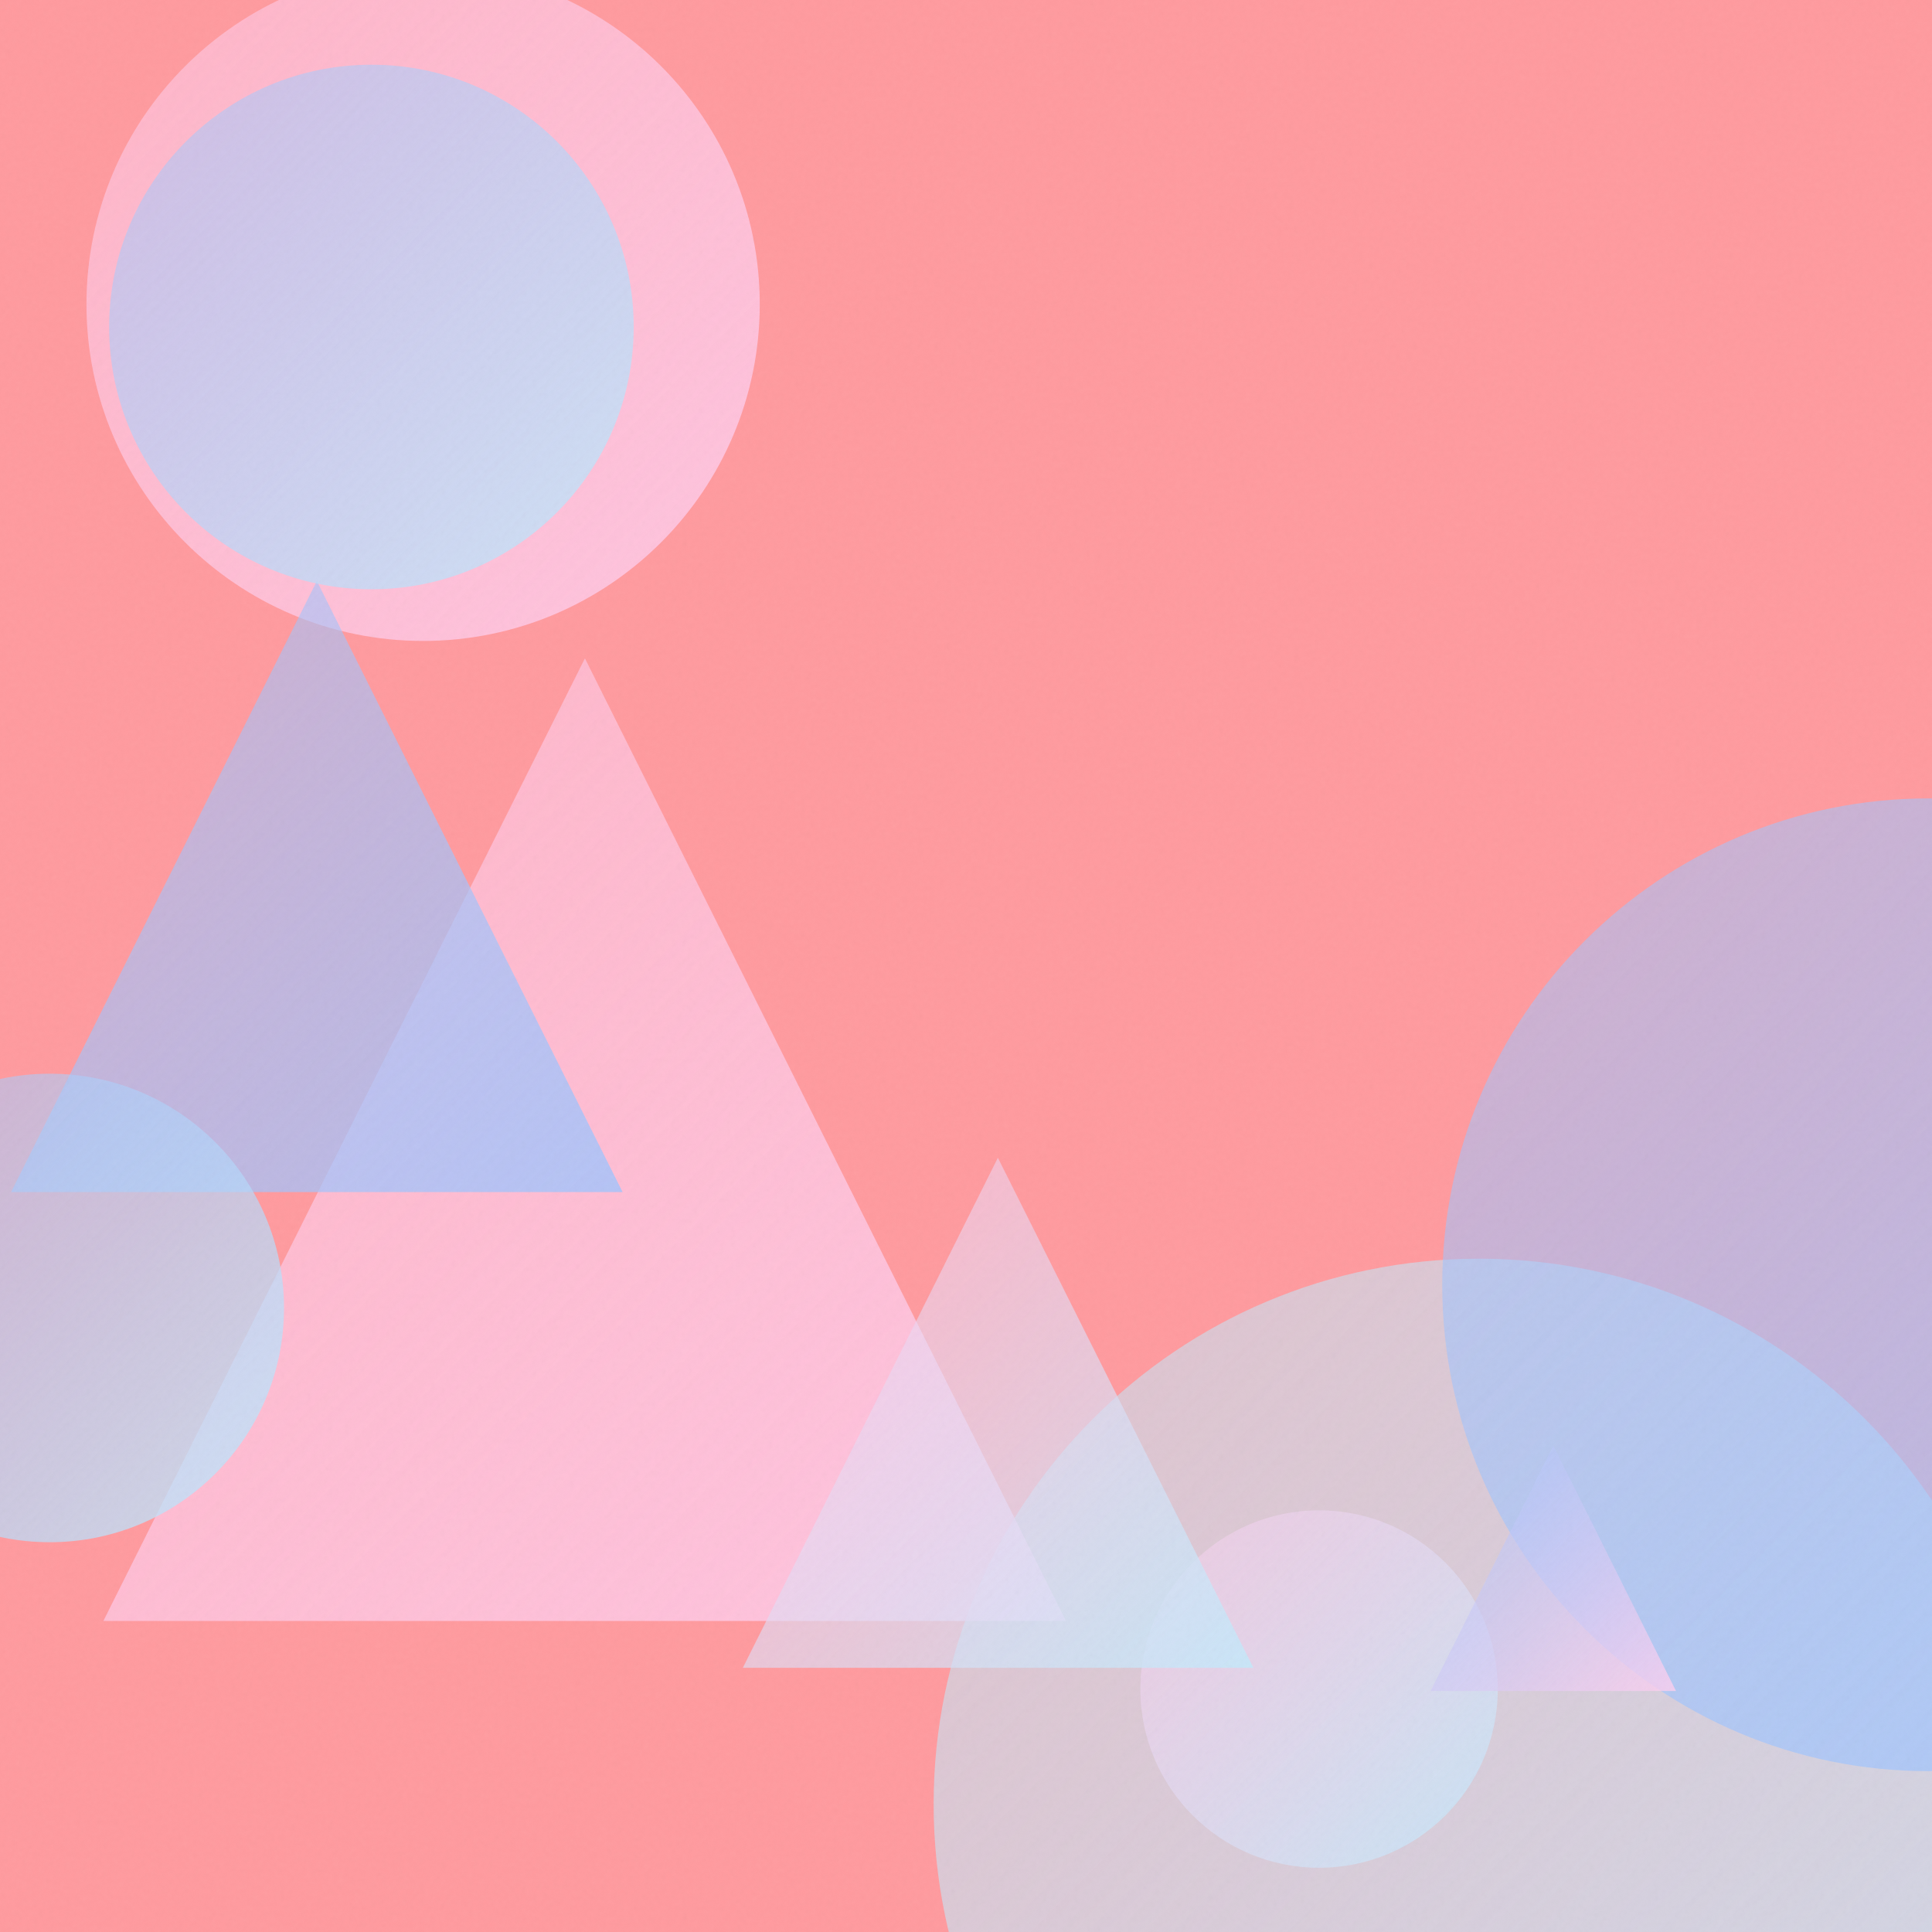
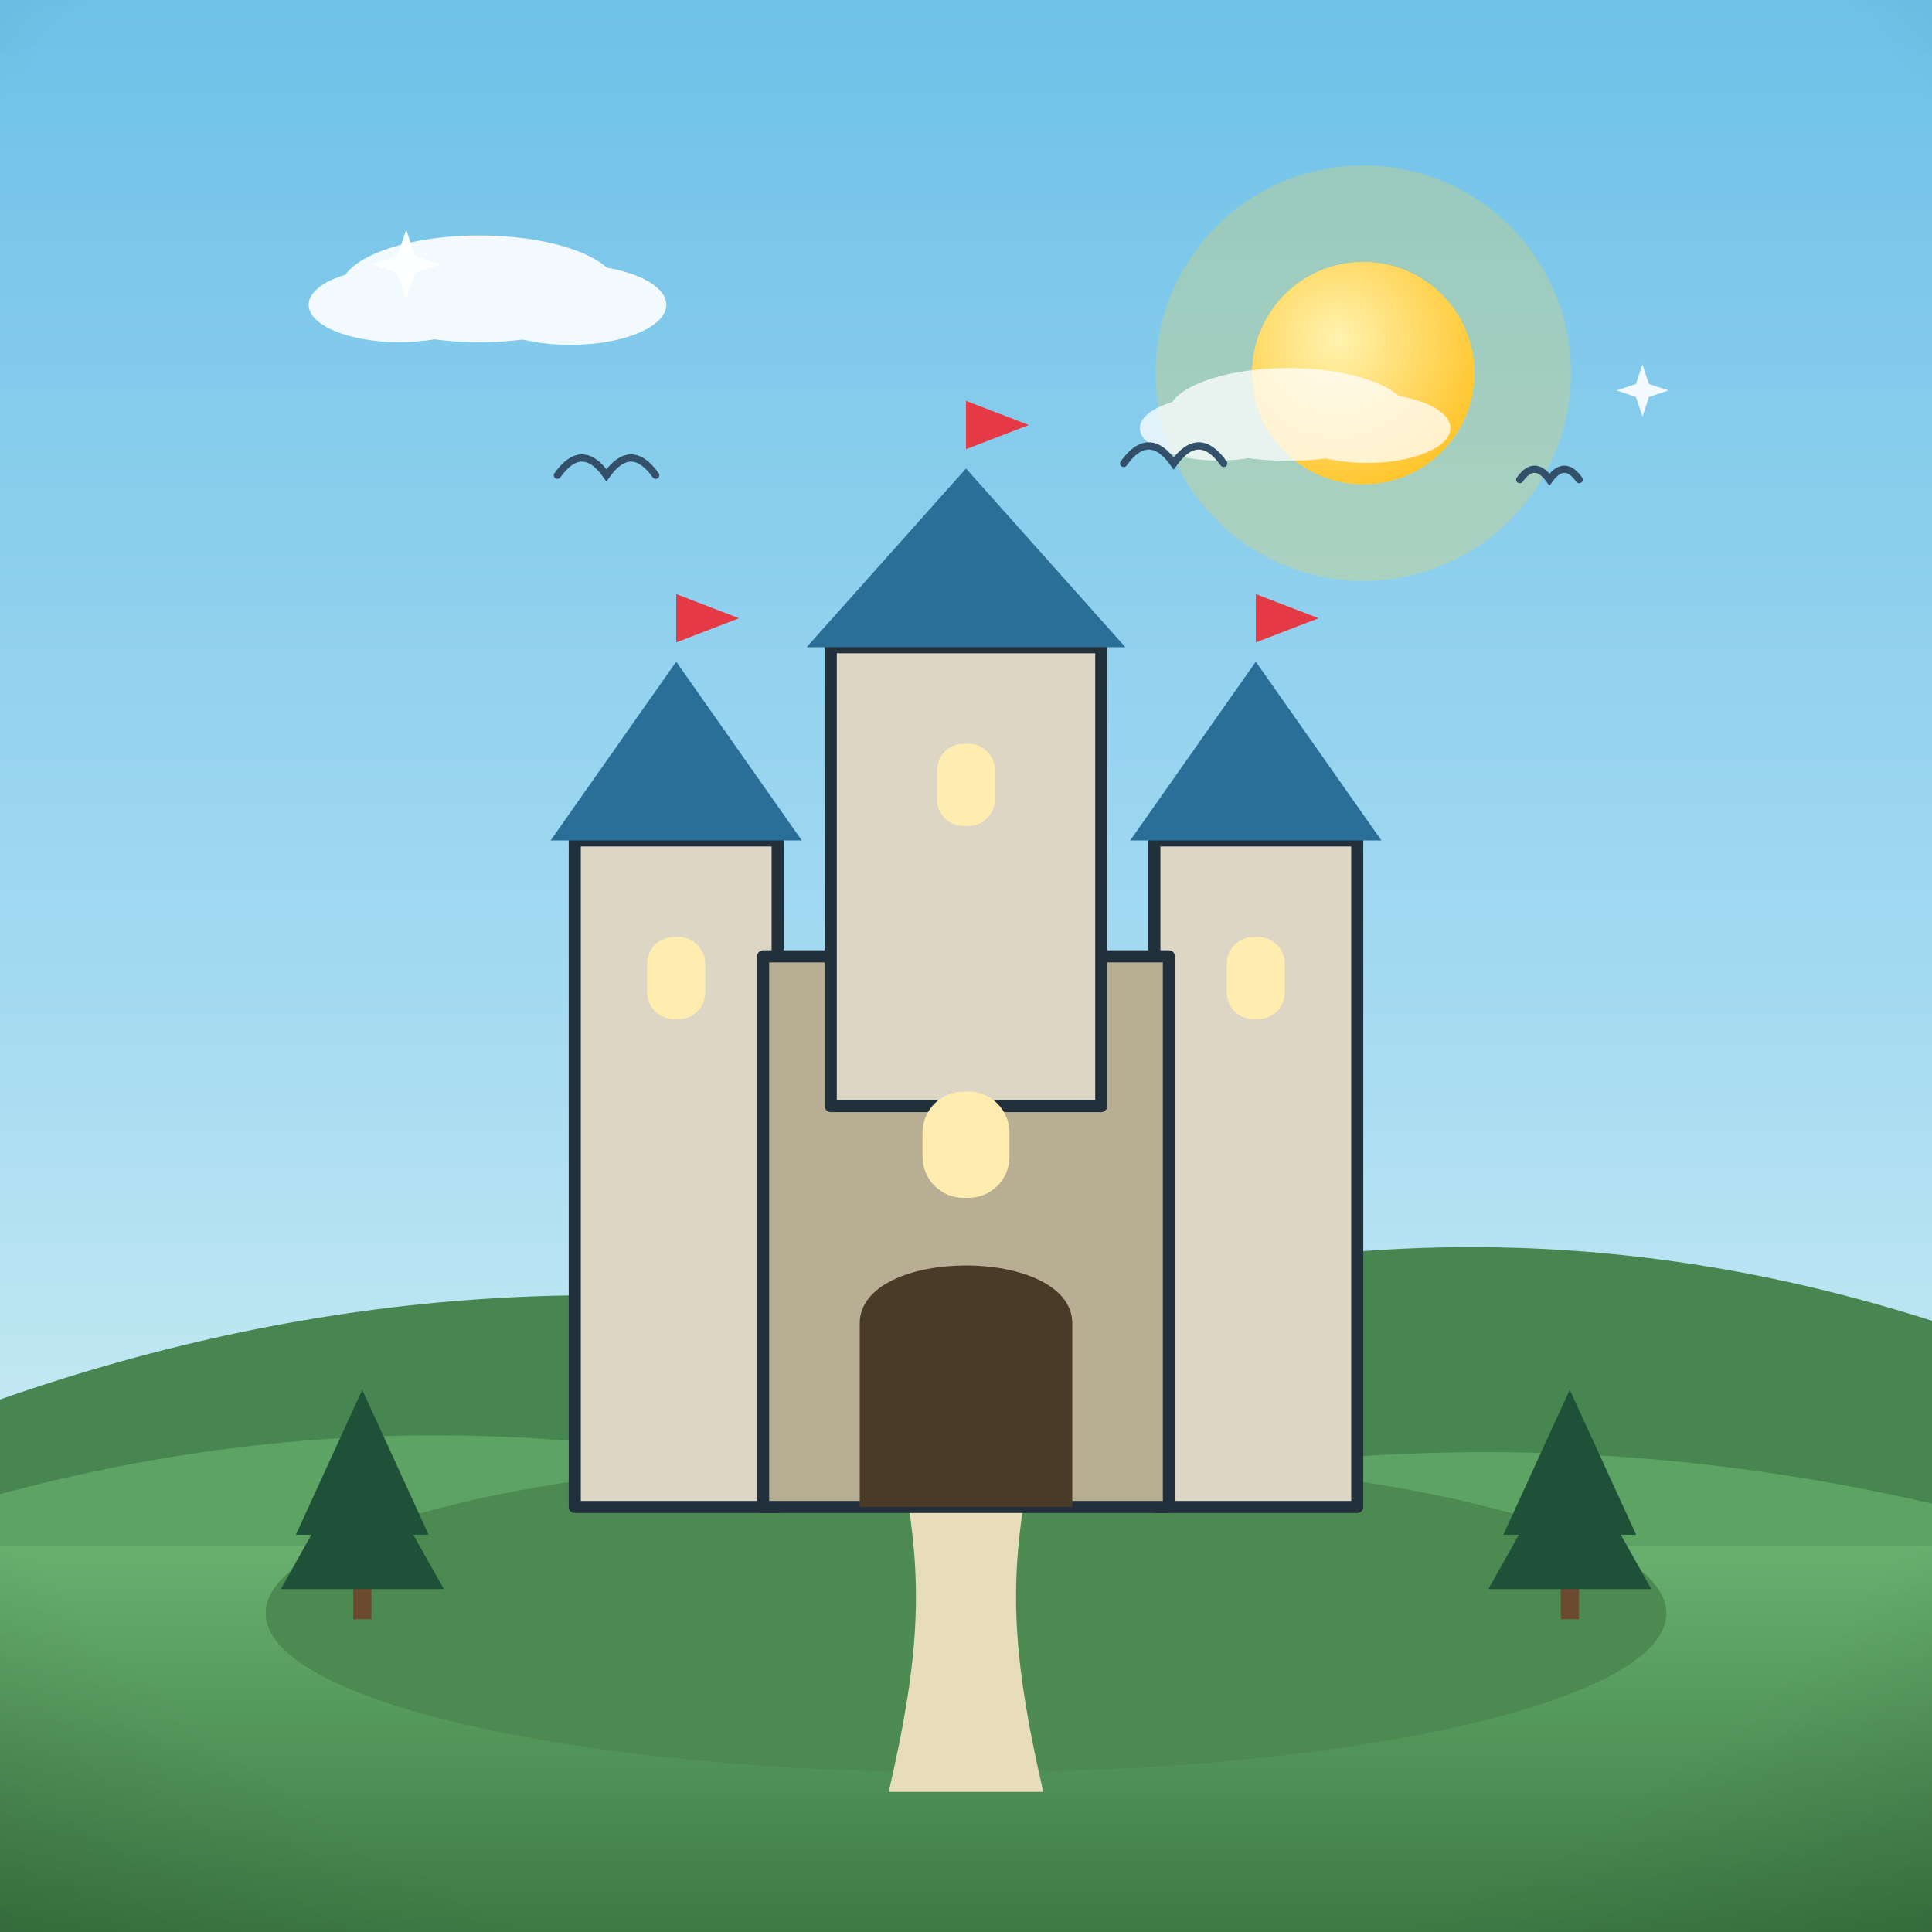
- <svg xmlns="http://www.w3.org/2000/svg" viewBox="0 0 400 400">
+ <svg xmlns="http://www.w3.org/2000/svg" viewBox="0 0 800 800">
  <defs>
-     <linearGradient id="g0" x1="17.9" y1="-6.7" x2="157.3" y2="132.7" gradientUnits="userSpaceOnUse">
-       <stop offset="0" stop-color="#FECFEF" stop-opacity="0.5" />
-       <stop offset="1" stop-color="#FECFEF" stop-opacity="0.8" />
+     <linearGradient id="sky" x1="0" y1="0" x2="0" y2="1">
+       <stop offset="0" stop-color="#6ec1e8" />
+       <stop offset="0.55" stop-color="#a8dcf2" />
+       <stop offset="1" stop-color="#eafaf1" />
    </linearGradient>
-     <linearGradient id="g1" x1="193.3" y1="260.6" x2="419.1" y2="486.5" gradientUnits="userSpaceOnUse">
-       <stop offset="0" stop-color="#C2E9FB" stop-opacity="0.5" />
-       <stop offset="1" stop-color="#C2E9FB" stop-opacity="0.8" />
+     <radialGradient id="sunG" cx="0.38" cy="0.35" r="0.9">
+       <stop offset="0" stop-color="#fff3b0" />
+       <stop offset="1" stop-color="#ffb703" />
+     </radialGradient>
+     <linearGradient id="ground" x1="0" y1="0" x2="0" y2="1">
+       <stop offset="0" stop-color="#69b06f" />
+       <stop offset="1" stop-color="#3c7a44" />
    </linearGradient>
-     <linearGradient id="g2" x1="21.4" y1="136.3" x2="220.7" y2="335.6" gradientUnits="userSpaceOnUse">
-       <stop offset="0" stop-color="#FECFEF" stop-opacity="0.5" />
-       <stop offset="1" stop-color="#FECFEF" stop-opacity="0.8" />
+     <linearGradient id="sea" x1="0" y1="0" x2="0" y2="1">
+       <stop offset="0" stop-color="#3d9bc4" />
+       <stop offset="1" stop-color="#1668a0" />
    </linearGradient>
-     <linearGradient id="g3" x1="2.3" y1="120.3" x2="128.9" y2="246.8" gradientUnits="userSpaceOnUse">
-       <stop offset="0" stop-color="#A1C4FD" stop-opacity="0.5" />
-       <stop offset="1" stop-color="#A1C4FD" stop-opacity="0.8" />
+     <linearGradient id="shade" x1="0" y1="0" x2="0" y2="1">
+       <stop offset="0" stop-color="#ffffff" stop-opacity="0.20" />
+       <stop offset="0.5" stop-color="#ffffff" stop-opacity="0" />
+       <stop offset="1" stop-color="#000000" stop-opacity="0.16" />
    </linearGradient>
-     <linearGradient id="g4" x1="236.0" y1="312.6" x2="310.1" y2="386.7" gradientUnits="userSpaceOnUse">
-       <stop offset="0" stop-color="#FECFEF" stop-opacity="0.5" />
-       <stop offset="1" stop-color="#C2E9FB" stop-opacity="0.8" />
-     </linearGradient>
-     <linearGradient id="g5" x1="22.5" y1="13.3" x2="131.2" y2="122.0" gradientUnits="userSpaceOnUse">
-       <stop offset="0" stop-color="#A1C4FD" stop-opacity="0.5" />
-       <stop offset="1" stop-color="#C2E9FB" stop-opacity="0.8" />
-     </linearGradient>
-     <linearGradient id="g6" x1="-38.2" y1="222.3" x2="58.8" y2="319.3" gradientUnits="userSpaceOnUse">
-       <stop offset="0" stop-color="#A1C4FD" stop-opacity="0.5" />
-       <stop offset="1" stop-color="#C2E9FB" stop-opacity="0.8" />
-     </linearGradient>
-     <linearGradient id="g7" x1="153.8" y1="239.7" x2="259.5" y2="345.3" gradientUnits="userSpaceOnUse">
-       <stop offset="0" stop-color="#FECFEF" stop-opacity="0.5" />
-       <stop offset="1" stop-color="#C2E9FB" stop-opacity="0.8" />
-     </linearGradient>
-     <linearGradient id="g8" x1="298.6" y1="165.3" x2="500.0" y2="366.7" gradientUnits="userSpaceOnUse">
-       <stop offset="0" stop-color="#A1C4FD" stop-opacity="0.5" />
-       <stop offset="1" stop-color="#A1C4FD" stop-opacity="0.8" />
-     </linearGradient>
-     <linearGradient id="g9" x1="296.2" y1="299.3" x2="347.0" y2="350.1" gradientUnits="userSpaceOnUse">
-       <stop offset="0" stop-color="#A1C4FD" stop-opacity="0.5" />
-       <stop offset="1" stop-color="#FECFEF" stop-opacity="0.8" />
-     </linearGradient>
-     <filter id="n">
-       <feTurbulence type="fractalNoise" baseFrequency="0.9" numOctaves="2" stitchTiles="stitch" />
-       <feColorMatrix type="saturate" values="0" />
-     </filter>
+     <radialGradient id="vig" cx="0.5" cy="0.42" r="0.85">
+       <stop offset="0.72" stop-color="#000000" stop-opacity="0" />
+       <stop offset="1" stop-color="#000000" stop-opacity="0.20" />
+     </radialGradient>
  </defs>
-   <rect width="400" height="400" fill="#FF9A9E" />
-   <circle cx="87.6" cy="63.0" r="69.7" fill="url(#g0)" />
-   <circle cx="306.2" cy="373.5" r="112.9" fill="url(#g1)" />
-   <path d="M 121.1 136.3 L 220.7 335.6 L 21.4 335.6 Z" fill="url(#g2)" />
-   <path d="M 65.6 120.3 L 128.9 246.8 L 2.3 246.8 Z" fill="url(#g3)" />
-   <circle cx="273.1" cy="349.7" r="37.0" fill="url(#g4)" />
-   <circle cx="76.9" cy="67.7" r="54.3" fill="url(#g5)" />
-   <circle cx="10.3" cy="270.8" r="48.5" fill="url(#g6)" />
-   <path d="M 206.6 239.7 L 259.5 345.3 L 153.8 345.3 Z" fill="url(#g7)" />
-   <circle cx="399.3" cy="266.0" r="100.7" fill="url(#g8)" />
-   <path d="M 321.6 299.3 L 347.0 350.1 L 296.2 350.1 Z" fill="url(#g9)" />
-   <rect width="400" height="400" filter="url(#n)" opacity="0.05" />
+   <rect width="800" height="800" fill="url(#sky)" />
+   <circle cx="564.5" cy="154.5" r="86" fill="#ffd93d" opacity="0.25" />
+   <circle cx="564.5" cy="154.5" r="46" fill="#ffd93d" />
+   <circle cx="564.5" cy="154.5" r="46" fill="url(#sunG)" />
+   <g fill="#ffffff" opacity="0.9">
+     <ellipse cx="198.5" cy="119.6" rx="57.5" ry="22.1" />
+     <ellipse cx="165.4" cy="126.2" rx="37.6" ry="15.5" />
+     <ellipse cx="236.1" cy="126.2" rx="39.8" ry="16.6" />
+   </g>
+   <g fill="#ffffff" opacity="0.75">
+     <ellipse cx="533.4" cy="171.6" rx="49.9" ry="19.2" />
+     <ellipse cx="504.6" cy="177.3" rx="32.6" ry="13.4" />
+     <ellipse cx="566" cy="177.3" rx="34.6" ry="14.4" />
+   </g>
+   <path d="M0 684 L0 579.5 Q 200 509.5 400 553 Q 600 483 800 546.9 L800 684 Z" fill="#478551" />
+   <path d="M0 730 L0 618.7 Q 200 564.7 400 630.4 Q 600 576.4 800 622.6 L800 730 Z" fill="#5da464" />
+   <rect y="640" width="800" height="160" fill="url(#ground)" />
+   <path d="M 465.3 191.9 Q 475.7 177.4 486 191.9 Q 496.4 177.4 506.7 191.9" fill="none" stroke="#33506b" stroke-width="3" stroke-linecap="round" />
+   <path d="M 230.8 196.8 Q 241 182.5 251.1 196.8 Q 261.3 182.5 271.5 196.8" fill="none" stroke="#33506b" stroke-width="3" stroke-linecap="round" />
+   <path d="M 629.3 198.6 Q 635.4 190 641.6 198.6 Q 647.8 190 653.9 198.6" fill="none" stroke="#33506b" stroke-width="3" stroke-linecap="round" />
+   <g transform="translate(400 0) scale(1 1) translate(-400 0)">
+     <ellipse cx="400" cy="668" rx="290" ry="66" fill="#4c8a52" />
+     <path d="M368 742 C 380 690 382 660 376 622 L 424 622 C 418 660 420 690 432 742 Z" fill="#e8ddba" />
+     <rect x="238" y="348" width="84" height="276" fill="#ddd6c4" stroke="#22303c" stroke-width="5" stroke-linejoin="round" />
+     <path d="M 228 348 L 280 274 L 332 348 Z" fill="#2a6f97" />
+     <rect x="268" y="388" width="24" height="34" rx="11" fill="#ffedb0" />
+     <path d="M 280 274 L 280 246 L 306 256 L 280 266" fill="#e63946" />
+     <rect x="478" y="348" width="84" height="276" fill="#ddd6c4" stroke="#22303c" stroke-width="5" stroke-linejoin="round" />
+     <path d="M 468 348 L 520 274 L 572 348 Z" fill="#2a6f97" />
+     <rect x="508" y="388" width="24" height="34" rx="11" fill="#ffedb0" />
+     <path d="M 520 274 L 520 246 L 546 256 L 520 266" fill="#e63946" />
+     <rect x="316" y="396" width="168" height="228" fill="#b8ae94" stroke="#22303c" stroke-width="5" stroke-linejoin="round" />
+     <rect x="344" y="268" width="112" height="190" fill="#ddd6c4" stroke="#22303c" stroke-width="5" stroke-linejoin="round" />
+     <path d="M 334 268 L 400 194 L 466 268 Z" fill="#2a6f97" />
+     <rect x="388" y="308" width="24" height="34" rx="11" fill="#ffedb0" />
+     <path d="M 400 194 L 400 166 L 426 176 L 400 186" fill="#e63946" />
+     <path d="M356 624 L 356 548 C 356 516 444 516 444 548 L 444 624 Z" fill="#4a3a28" />
+     <rect x="382" y="452" width="36" height="44" rx="17" fill="#ffedb0" />
+     <g fill="#1f5138">
+       <rect x="146.3" y="648" width="7.5" height="22.5" fill="#6b4a2f" />
+       <path d="M 150 575.5 L 122.5 635.5 L 177.5 635.5 Z" />
+       <path d="M 150 598 L 116.3 658 L 183.8 658 Z" />
+     </g>
+     <g fill="#1f5138">
+       <rect x="646.3" y="648" width="7.5" height="22.5" fill="#6b4a2f" />
+       <path d="M 650 575.5 L 622.5 635.5 L 677.5 635.5 Z" />
+       <path d="M 650 598 L 616.3 658 L 683.8 658 Z" />
+     </g>
+   </g>
+   <path d="M 168.2 95.1 L 171.8 105.9 L 182.6 109.5 L 171.8 113.1 L 168.2 123.9 L 164.6 113.1 L 153.8 109.5 L 164.6 105.9 Z" fill="#ffffff" opacity="0.95" />
+   <path d="M 680.1 150.9 L 682.8 159 L 690.9 161.7 L 682.8 164.4 L 680.1 172.5 L 677.4 164.4 L 669.3 161.7 L 677.4 159 Z" fill="#ffffff" opacity="0.9" />
+   <rect width="800" height="800" fill="url(#vig)" />
</svg>
